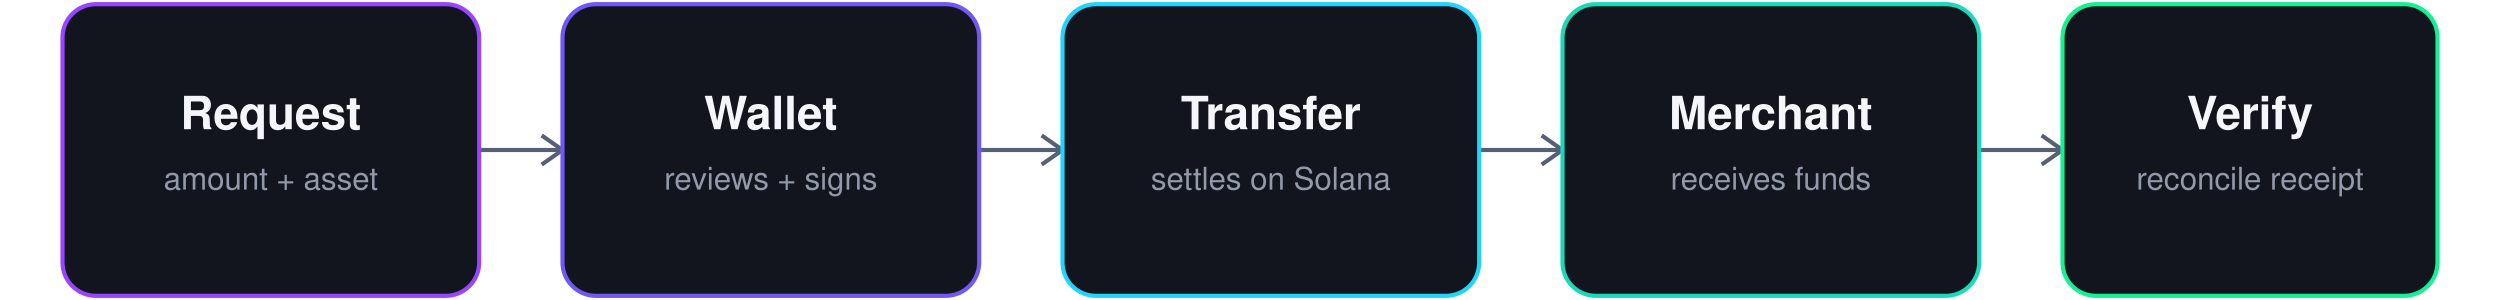
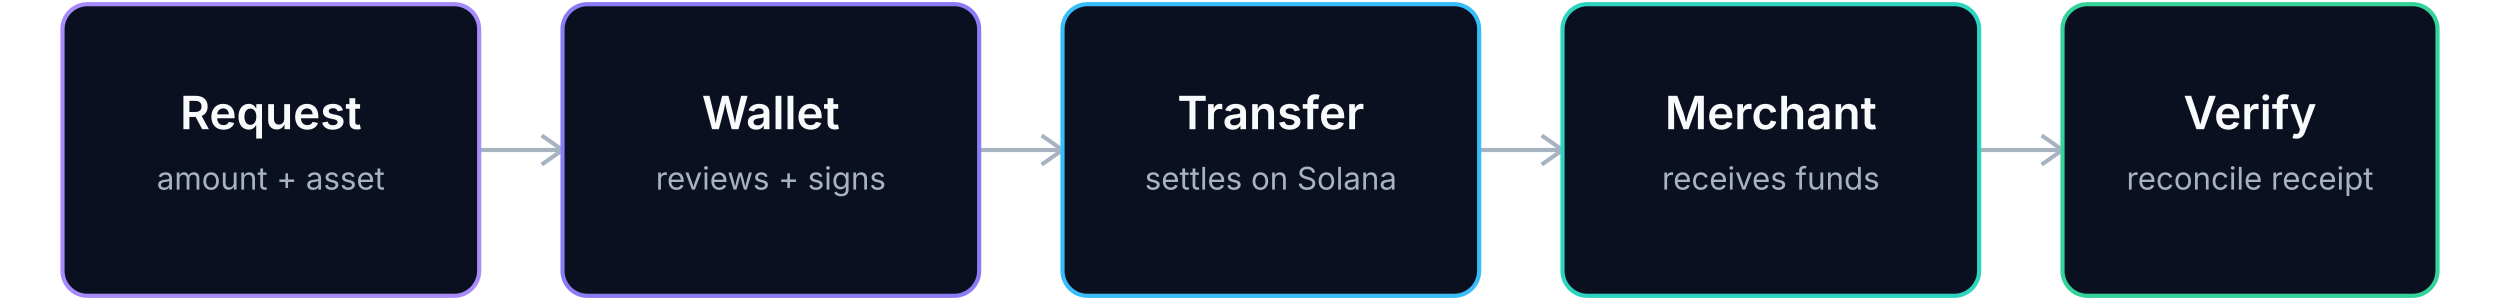
<svg xmlns="http://www.w3.org/2000/svg" width="1200" height="144" viewBox="0 108 1200 144" role="img" aria-labelledby="title">
  <style>
-     .label{fill:#f4f6fb;font:600 22px Diatype,Helvetica,sans-serif}.meta{fill:#9299aa;font:15px Diatype,Helvetica,sans-serif}.line,.arrow{fill:none;stroke:#566074;stroke-width:2}
+     .label{fill:#f8fafc;font:600 22px Diatype,Inter,ui-sans-serif,system-ui,sans-serif}.meta{fill:#a8b3c2;font:15px Diatype,Inter,ui-sans-serif,system-ui,sans-serif}.line,.arrow{fill:none;stroke:#a8b3c2;stroke-width:2}
  </style>
  <path class="line" d="M230 180H270M470 180H510M710 180H750M950 180H990" />
  <path class="arrow" d="M260 173L270 180L260 187M500 173L510 180L500 187M740 173L750 180L740 187M980 173L990 180L980 187" />
  <g>
-     <rect x="30" y="110" width="200" height="140" rx="16" fill="#12151d" stroke="#9945ff" stroke-width="2" />
+     <rect x="30" y="110" width="200" height="140" rx="12" fill="#0b1020" stroke="#a78bfa" stroke-width="2" />
    <text class="label" x="130" y="170" text-anchor="middle">Request</text>
    <text class="meta" x="130" y="199" text-anchor="middle">amount + asset</text>
  </g>
  <g>
-     <rect x="270" y="110" width="200" height="140" rx="16" fill="#12151d" stroke="#7257f6" stroke-width="2" />
+     <rect x="270" y="110" width="200" height="140" rx="12" fill="#0b1020" stroke="#8b7cf6" stroke-width="2" />
    <text class="label" x="370" y="170" text-anchor="middle">Wallet</text>
    <text class="meta" x="370" y="199" text-anchor="middle">reviews + signs</text>
  </g>
  <g>
-     <rect x="510" y="110" width="200" height="140" rx="16" fill="#12151d" stroke="#21d4fd" stroke-width="2" />
+     <rect x="510" y="110" width="200" height="140" rx="12" fill="#0b1020" stroke="#38bdf8" stroke-width="2" />
    <text class="label" x="610" y="170" text-anchor="middle">Transfer</text>
    <text class="meta" x="610" y="199" text-anchor="middle">settles on Solana</text>
  </g>
  <g>
-     <rect x="750" y="110" width="200" height="140" rx="16" fill="#12151d" stroke="#18d9ba" stroke-width="2" />
+     <rect x="750" y="110" width="200" height="140" rx="12" fill="#0b1020" stroke="#2dd4bf" stroke-width="2" />
    <text class="label" x="850" y="170" text-anchor="middle">Merchant</text>
    <text class="meta" x="850" y="199" text-anchor="middle">receives funds</text>
  </g>
  <g>
-     <rect x="990" y="110" width="180" height="140" rx="16" fill="#12151d" stroke="#14f195" stroke-width="2" />
+     <rect x="990" y="110" width="180" height="140" rx="12" fill="#0b1020" stroke="#34d399" stroke-width="2" />
    <text class="label" x="1080" y="170" text-anchor="middle">Verify</text>
    <text class="meta" x="1080" y="199" text-anchor="middle">reconcile receipt</text>
  </g>
</svg>
